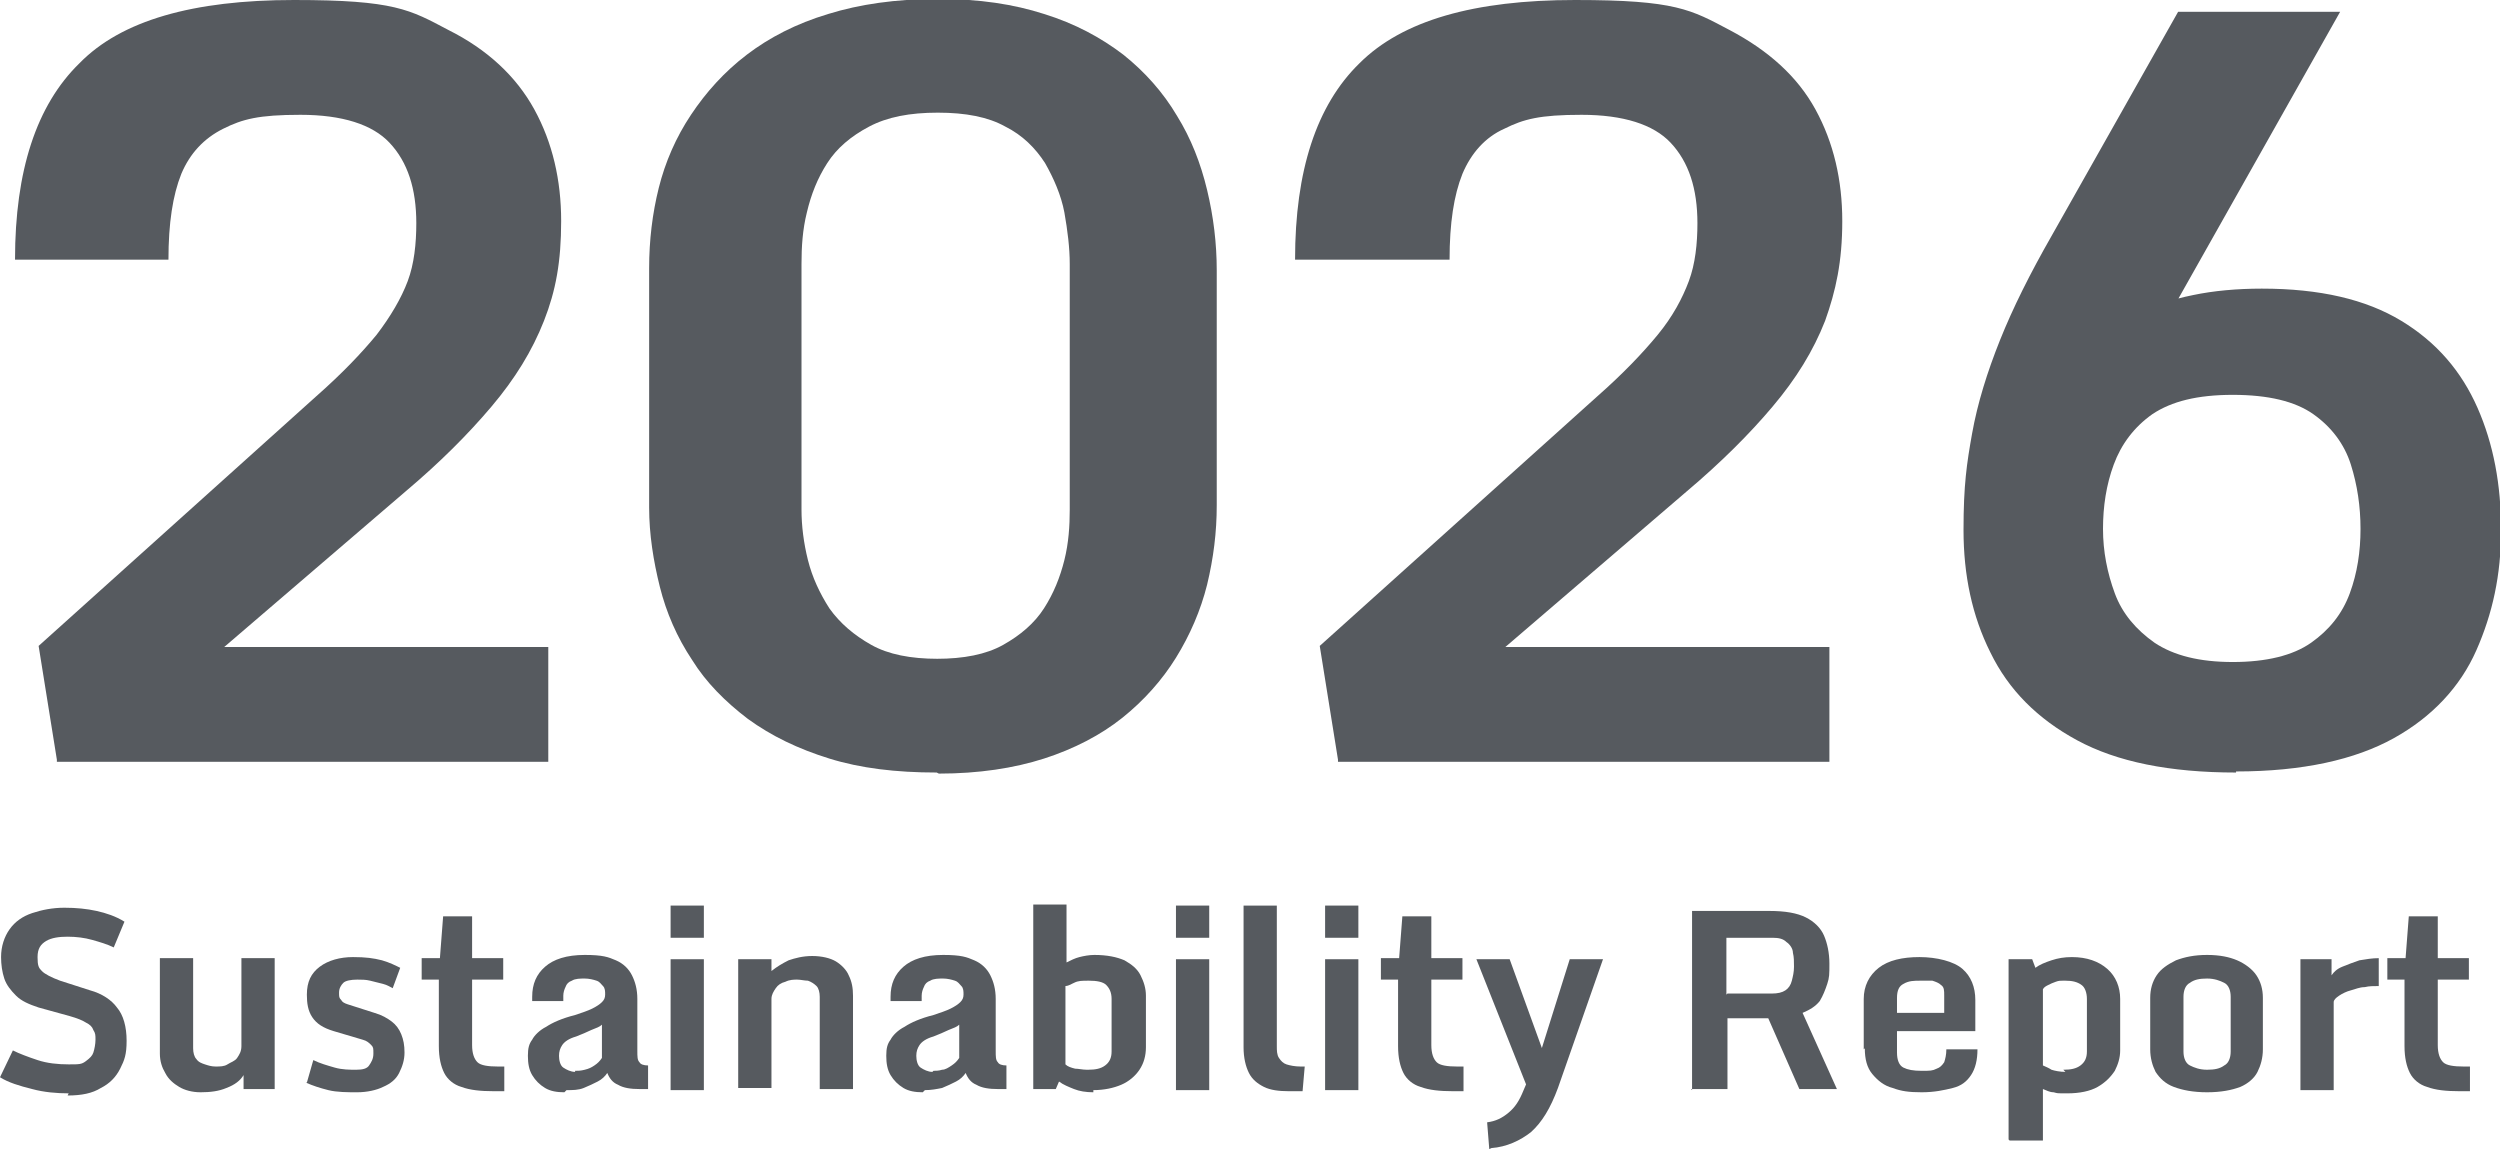
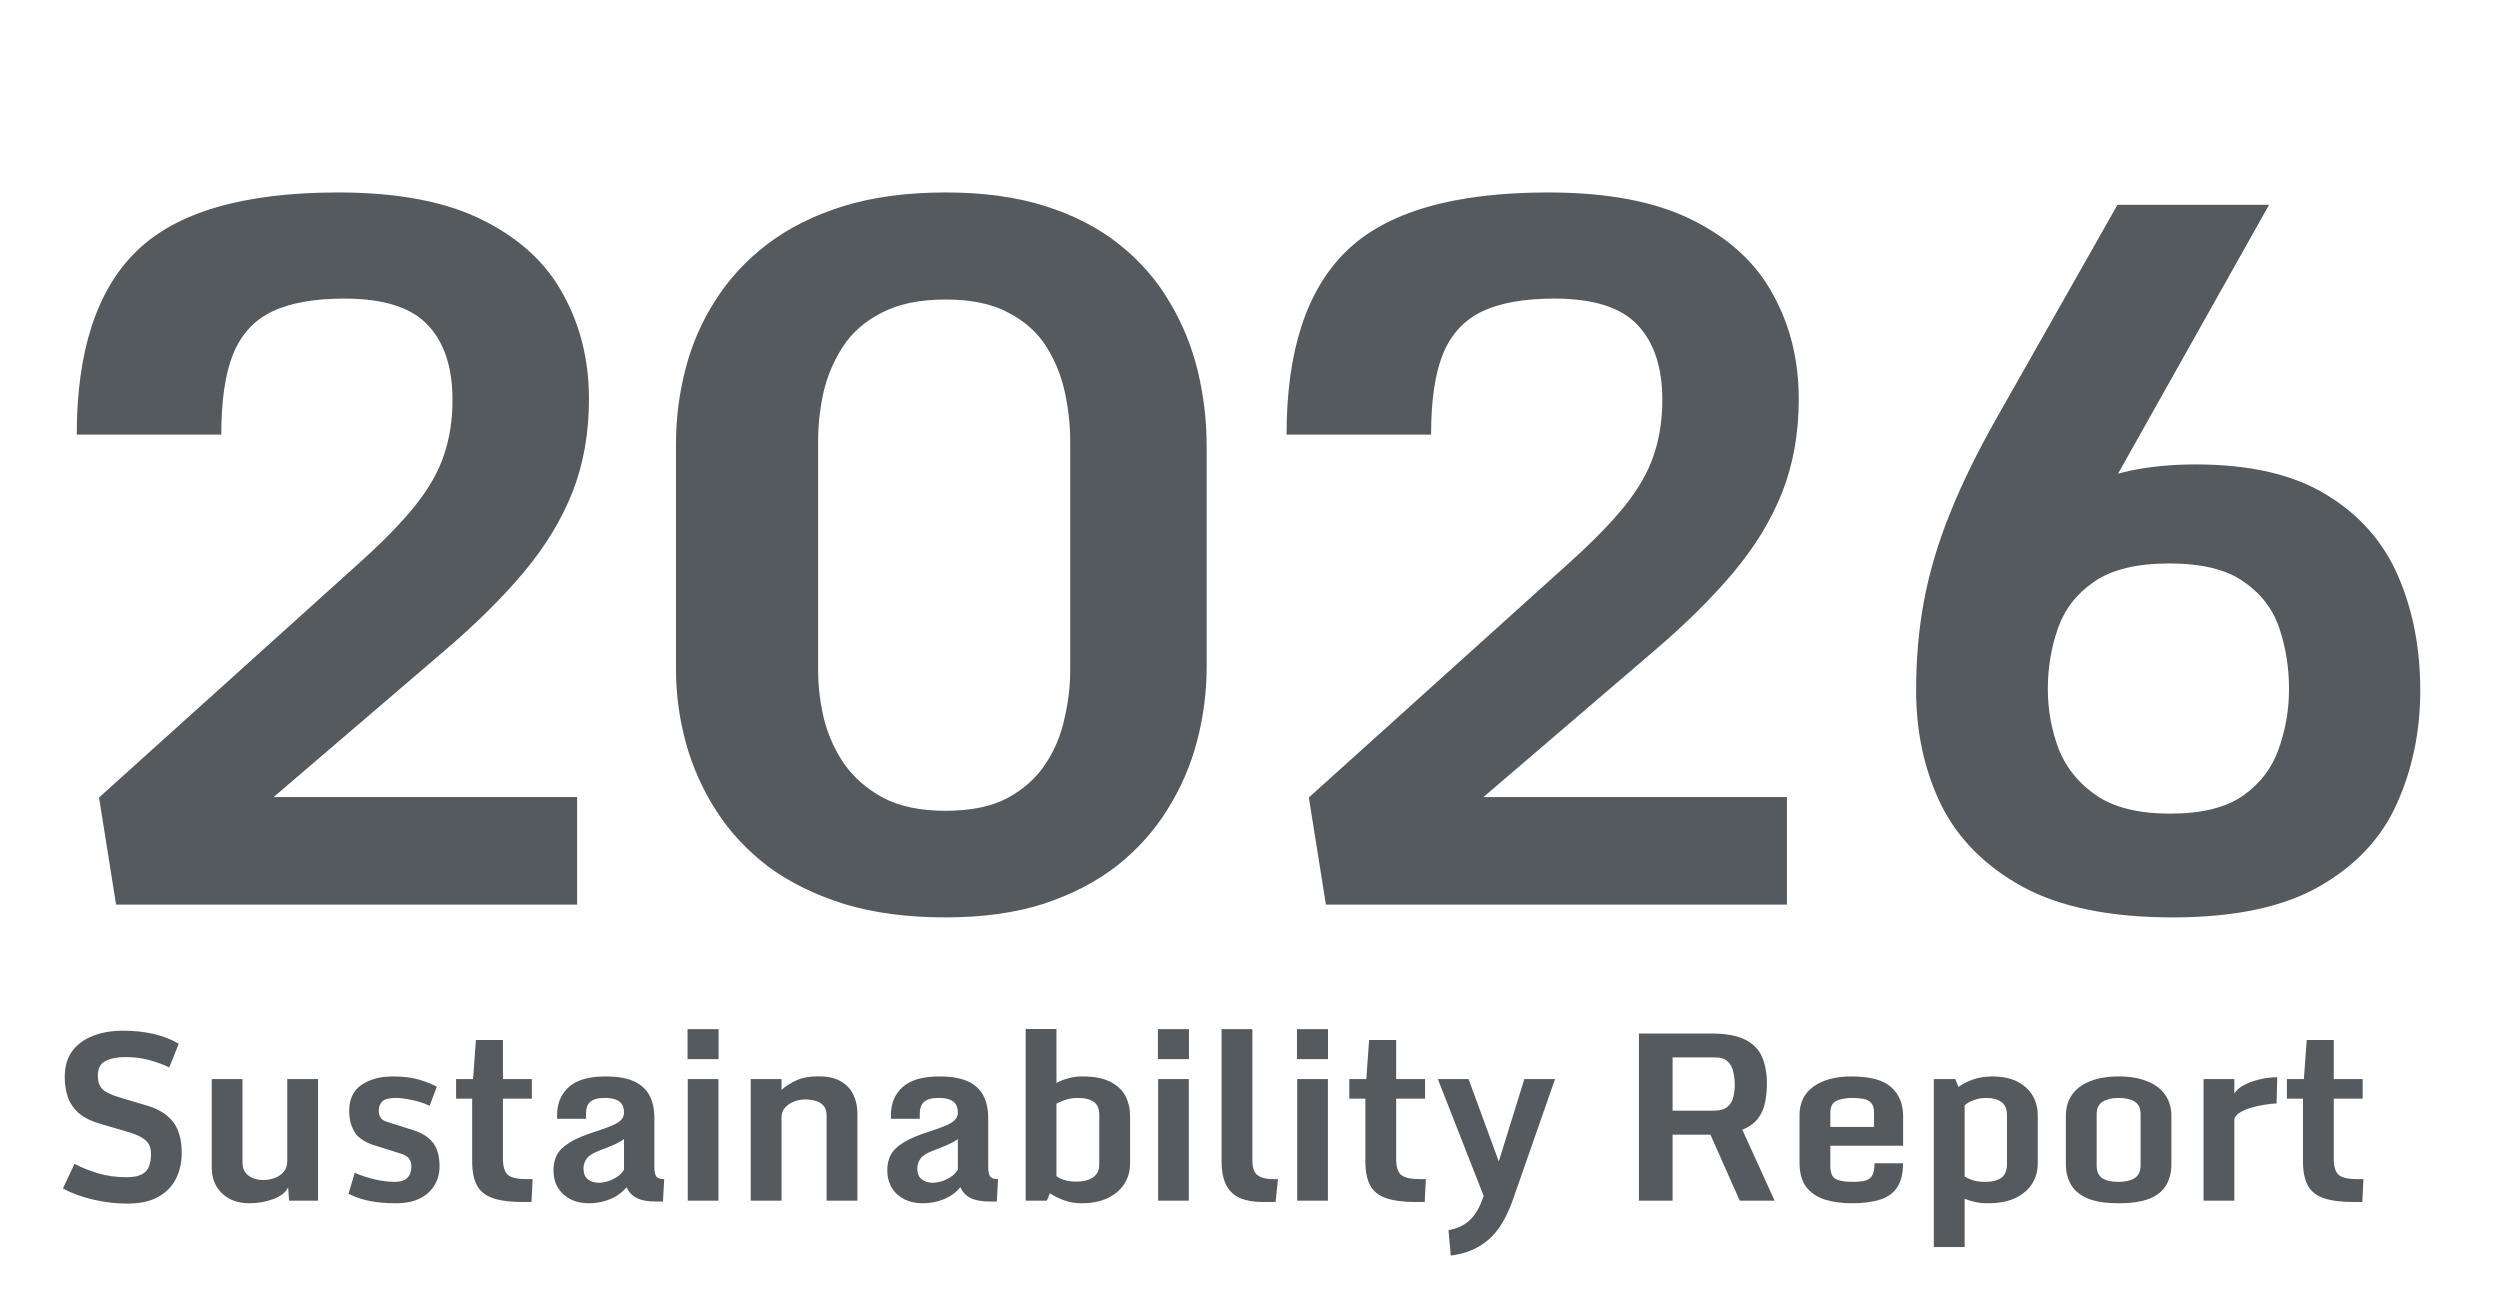
- <svg xmlns="http://www.w3.org/2000/svg" id="Layer_1" version="1.1" viewBox="0 0 233 107">
-   <defs>
-     <style>
-       .st0 {
-         fill: #565a5f;
-       }
-     </style>
-   </defs>
-   <g>
-     <path class="st0" d="M5.3,70.8l-1.7-10.6,25.8-23.2c2.5-2.2,4.3-4.1,5.7-5.8,1.3-1.7,2.3-3.4,2.9-5s.8-3.5.8-5.4c0-3.2-.8-5.7-2.5-7.5-1.6-1.7-4.4-2.6-8.3-2.6s-5.4.4-7.2,1.3-3.1,2.3-3.9,4.2c-.8,2-1.2,4.6-1.2,8H1.4c0-8.3,2-14.4,6-18.3C11.3,1.9,18,0,27.4,0s10.8.9,14.4,2.8c3.6,1.8,6.3,4.3,8,7.4,1.7,3.1,2.5,6.6,2.5,10.4s-.5,6.5-1.6,9.3c-1.1,2.8-2.7,5.4-4.9,8s-4.8,5.2-8,7.9l-19,16.3-.5-1.8h32.8v10.7H5.3Z" />
-     <path class="st0" d="M87.3,72c-3.8,0-7.1-.4-10-1.3-2.9-.9-5.4-2.1-7.6-3.7-2.1-1.6-3.9-3.4-5.2-5.5-1.4-2.1-2.4-4.4-3-6.8s-1-4.9-1-7.4v-22.3c0-2.6.3-5.1.9-7.5.6-2.4,1.6-4.7,3-6.8s3.1-4,5.2-5.6c2.1-1.6,4.6-2.9,7.6-3.8,2.9-.9,6.3-1.4,10.2-1.4s7.1.5,9.9,1.4c2.9.9,5.3,2.2,7.4,3.8,2,1.6,3.7,3.5,5,5.7,1.3,2.1,2.2,4.4,2.8,6.9.6,2.5.9,5,.9,7.5v21.9c0,2.5-.3,4.9-.9,7.4-.6,2.4-1.6,4.7-2.9,6.8-1.3,2.1-3,4-5,5.6-2,1.6-4.5,2.9-7.3,3.8-2.8.9-6.1,1.4-9.8,1.4ZM87.3,61.4c2.5,0,4.6-.4,6.2-1.3,1.6-.9,2.9-2,3.8-3.4.9-1.4,1.5-2.9,1.9-4.5.4-1.6.5-3.2.5-4.7v-22.9c0-1.5-.2-3.1-.5-4.8-.3-1.6-1-3.2-1.8-4.6-.9-1.4-2.1-2.6-3.7-3.4-1.6-.9-3.7-1.3-6.3-1.3s-4.7.4-6.4,1.3c-1.7.9-3,2-3.9,3.4-.9,1.4-1.5,2.9-1.9,4.6-.4,1.6-.5,3.2-.5,4.8v22.9c0,1.5.2,3.1.6,4.7.4,1.6,1.1,3.1,2,4.5,1,1.4,2.3,2.5,3.9,3.4,1.6.9,3.7,1.3,6.2,1.3Z" />
-     <path class="st0" d="M124.7,70.8l-1.7-10.6,25.8-23.2c2.5-2.2,4.3-4.1,5.7-5.8s2.3-3.4,2.9-5,.8-3.5.8-5.4c0-3.2-.8-5.7-2.5-7.5-1.6-1.7-4.4-2.6-8.3-2.6s-5.4.4-7.2,1.3c-1.8.8-3.1,2.3-3.9,4.2-.8,2-1.2,4.6-1.2,8h-14.4c0-8.3,2-14.4,6-18.3C130.7,1.9,137.4,0,146.8,0s10.8.9,14.4,2.8,6.3,4.3,8,7.4c1.7,3.1,2.5,6.6,2.5,10.4s-.6,6.5-1.6,9.3c-1.1,2.8-2.7,5.4-4.9,8-2.1,2.5-4.8,5.2-8,7.9l-19,16.3-.5-1.8h32.8v10.7h-45.8Z" />
-     <path class="st0" d="M208.4,72c-6.2,0-11.1-1-14.8-3s-6.4-4.7-8.1-8.2c-1.7-3.4-2.5-7.2-2.5-11.4s.3-6.2.8-9,1.4-5.7,2.6-8.7,2.8-6.2,4.8-9.7l11.8-20.9h15.1l-17.2,30.5-1.8-2.3c1.6-.8,3.3-1.4,5.3-1.8,1.9-.4,4.1-.6,6.4-.6,5.4,0,9.7,1,13,3,3.3,2,5.6,4.7,7.1,8.1s2.2,7.2,2.2,11.4-.8,7.8-2.3,11.2c-1.5,3.4-4.1,6.2-7.7,8.2s-8.5,3.1-14.7,3.1ZM208.1,61.7c3.1,0,5.6-.6,7.3-1.8,1.7-1.2,2.9-2.7,3.6-4.6.7-1.9,1-3.9,1-6s-.3-4.1-.9-6c-.6-1.9-1.8-3.5-3.5-4.7-1.7-1.2-4.2-1.8-7.5-1.8s-5.7.6-7.5,1.8c-1.7,1.2-2.9,2.8-3.6,4.7-.7,1.9-1,3.9-1,6s.4,4.1,1.1,6c.7,1.9,2,3.4,3.7,4.6,1.8,1.2,4.2,1.8,7.3,1.8Z" />
-   </g>
-   <g>
-     <path class="st0" d="M6.4,101.9c-1.1,0-2.3-.1-3.4-.4-1.2-.3-2.2-.6-3-1.1l1.2-2.5c.6.3,1.4.6,2.3.9.9.3,1.9.4,2.9.4s1.2,0,1.6-.3.6-.5.7-.8.2-.8.2-1.2,0-.6-.2-.9c-.1-.3-.3-.5-.7-.7-.3-.2-.8-.4-1.5-.6l-2.9-.8c-.9-.3-1.6-.6-2.1-1.1-.5-.5-.9-1-1.1-1.6-.2-.6-.3-1.3-.3-2,0-1,.3-1.9.8-2.6.5-.7,1.2-1.2,2.1-1.5s1.9-.5,3-.5,2.1.1,3,.3c.9.2,1.8.5,2.6,1l-1,2.4c-.6-.3-1.3-.5-2-.7-.7-.2-1.5-.3-2.3-.3s-1.5.1-2,.4-.8.7-.8,1.5.1,1,.4,1.3c.3.3.9.6,1.7.9l2.8.9c1.1.3,2,.9,2.5,1.6.6.7.9,1.8.9,3.1s-.2,1.8-.6,2.6c-.4.8-1,1.4-1.8,1.8-.8.5-1.8.7-3.1.7Z" />
-     <path class="st0" d="M18.7,101.8c-.8,0-1.5-.2-2-.5s-1-.7-1.3-1.3c-.3-.5-.5-1.1-.5-1.8v-8.9h3.1v8.4c0,.4.1.8.3,1,.2.3.5.4.8.5.3.1.6.2,1,.2s.8,0,1.1-.2.7-.3.9-.6c.2-.3.4-.6.4-1.1v-8.2h3.1v12.2h-2.9v-1.3c-.3.5-.8.9-1.6,1.2-.7.3-1.5.4-2.4.4Z" />
-     <path class="st0" d="M28.6,100.9l.6-2.1c.6.3,1.3.5,2,.7.7.2,1.4.2,2,.2s1-.1,1.2-.4.4-.6.4-1.1,0-.6-.2-.8c-.2-.2-.4-.4-.8-.5l-2.7-.8c-1-.3-1.6-.7-2-1.3s-.5-1.3-.5-2.1c0-1.2.4-2,1.2-2.6.8-.6,1.9-.9,3.1-.9s1.9.1,2.7.3c.7.2,1.3.5,1.7.7l-.7,1.9c-.2-.1-.5-.3-.9-.4-.4-.1-.8-.2-1.2-.3s-.8-.1-1.2-.1c-.6,0-1.1.1-1.3.3-.2.2-.4.5-.4.9s0,.5.2.7c.1.2.3.3.6.4l2.5.8c.7.2,1.2.5,1.6.8.4.3.7.7.9,1.2.2.5.3,1,.3,1.7s-.2,1.3-.5,1.9c-.3.6-.8,1-1.5,1.3-.6.3-1.5.5-2.4.5s-1.9,0-2.7-.2c-.8-.2-1.4-.4-2.1-.7Z" />
-     <path class="st0" d="M40.9,97.6v-6.3h-1.6v-2h1.7l.3-3.9h2.7v3.9h2.9v2h-2.9v6.1c0,.8.2,1.3.5,1.6.3.3,1,.4,1.9.4h.6v2.3h-1c-1.2,0-2.2-.1-3-.4-.7-.2-1.3-.7-1.6-1.3-.3-.6-.5-1.4-.5-2.5Z" />
-     <path class="st0" d="M52.6,101.8c-.7,0-1.3-.1-1.8-.4-.5-.3-.9-.7-1.2-1.2-.3-.5-.4-1.1-.4-1.8s.1-1.1.4-1.5c.2-.4.7-.9,1.3-1.2.6-.4,1.5-.8,2.7-1.1.6-.2,1.2-.4,1.6-.6.4-.2.7-.4.9-.6.2-.2.3-.4.3-.7s0-.6-.2-.8-.3-.4-.6-.5c-.3-.1-.7-.2-1.1-.2s-.9,0-1.2.2c-.3.1-.5.3-.6.6-.1.2-.2.5-.2.8v.5h-2.9v-.4c0-1.2.4-2.1,1.2-2.8.8-.7,2-1.1,3.7-1.1s2.2.2,2.9.5c.7.3,1.2.8,1.5,1.4s.5,1.3.5,2.2v4.8c0,.6,0,.9.2,1.1.1.2.4.3.8.3v2.2h-.8c-.8,0-1.5-.1-2-.4-.5-.2-.8-.6-1-1.1-.2.3-.5.6-.9.8-.4.2-.8.4-1.3.6s-1,.2-1.6.2ZM53.6,99.8c.3,0,.5,0,.9-.1s.6-.2.9-.4c.3-.2.5-.4.7-.7v-3.1c-.2.2-.5.3-1,.5-.4.2-.9.4-1.4.6-.7.2-1.1.5-1.3.8-.2.3-.3.6-.3,1s.1.9.4,1.1c.3.2.7.4,1.1.4Z" />
-     <path class="st0" d="M62.5,87.4v-3h3.1v3h-3.1ZM62.5,89.4h3.1v12.2h-3.1v-12.2Z" />
-     <path class="st0" d="M68.8,89.4h3.1v1.1c.5-.4,1-.7,1.6-1,.6-.2,1.3-.4,2.2-.4s1.7.2,2.2.5,1,.8,1.2,1.3c.3.6.4,1.2.4,1.9v8.7h-3.1v-8.6c0-.4-.1-.8-.3-1-.2-.2-.5-.4-.8-.5-.3,0-.7-.1-1-.1s-.7,0-1.1.2c-.4.1-.7.3-.9.6-.2.3-.4.6-.4,1v8.3h-3.1v-12.2Z" />
-     <path class="st0" d="M86,101.8c-.7,0-1.3-.1-1.8-.4-.5-.3-.9-.7-1.2-1.2-.3-.5-.4-1.1-.4-1.8s.1-1.1.4-1.5c.2-.4.7-.9,1.3-1.2.6-.4,1.5-.8,2.7-1.1.6-.2,1.2-.4,1.6-.6.4-.2.7-.4.9-.6.2-.2.3-.4.3-.7s0-.6-.2-.8-.3-.4-.6-.5c-.3-.1-.7-.2-1.1-.2s-.9,0-1.2.2c-.3.1-.5.3-.6.6-.1.2-.2.5-.2.8v.5h-2.9v-.4c0-1.2.4-2.1,1.2-2.8.8-.7,2-1.1,3.7-1.1s2.2.2,2.9.5c.7.3,1.2.8,1.5,1.4s.5,1.3.5,2.2v4.8c0,.6,0,.9.2,1.1.1.2.4.3.8.3v2.2h-.8c-.8,0-1.5-.1-2-.4-.5-.2-.8-.6-1-1.1-.2.3-.5.6-.9.8-.4.2-.8.4-1.3.6-.5.1-1,.2-1.6.2ZM87,99.8c.2,0,.5,0,.8-.1.3,0,.6-.2.9-.4.3-.2.5-.4.7-.7v-3.1c-.2.2-.5.3-1,.5-.4.2-.9.4-1.4.6-.7.2-1.1.5-1.3.8s-.3.6-.3,1,.1.9.4,1.1c.3.2.7.4,1.1.4Z" />
-     <path class="st0" d="M101.9,101.8c-.7,0-1.3-.1-1.8-.3-.5-.2-1-.4-1.4-.7l-.3.7h-2.1v-17.2h3.1v5.4c.4-.2.8-.4,1.2-.5.4-.1.9-.2,1.4-.2,1.2,0,2.1.2,2.8.5.7.4,1.2.8,1.5,1.4.3.6.5,1.2.5,1.9v4.8c0,.8-.2,1.5-.6,2.1-.4.6-1,1.1-1.7,1.4-.7.3-1.6.5-2.6.5ZM101.4,99.7c.7,0,1.2-.1,1.6-.4s.6-.7.6-1.3v-4.9c0-.6-.2-1-.5-1.3s-.9-.4-1.6-.4-1,0-1.4.2c-.4.2-.6.3-.8.3v7.3c.2.2.5.3.9.4.3,0,.7.1,1.1.1Z" />
-     <path class="st0" d="M109.6,87.4v-3h3.1v3h-3.1ZM109.6,89.4h3.1v12.2h-3.1v-12.2Z" />
-     <path class="st0" d="M115.9,97.6v-13.2h3.1v13.1c0,.4,0,.8.2,1.1s.4.5.7.6.8.2,1.3.2h.4l-.2,2.3h-1.3c-.9,0-1.7-.1-2.3-.4-.6-.3-1.1-.7-1.4-1.3-.3-.6-.5-1.4-.5-2.4Z" />
-     <path class="st0" d="M123.5,87.4v-3h3.1v3h-3.1ZM123.5,89.4h3.1v12.2h-3.1v-12.2Z" />
-     <path class="st0" d="M130.3,97.6v-6.3h-1.6v-2h1.7l.3-3.9h2.7v3.9h2.9v2h-2.9v6.1c0,.8.2,1.3.5,1.6.3.3,1,.4,1.9.4h.6v2.3h-1c-1.2,0-2.2-.1-3-.4-.7-.2-1.3-.7-1.6-1.3-.3-.6-.5-1.4-.5-2.5Z" />
-     <path class="st0" d="M138.8,107.1l-.2-2.5c.8-.1,1.4-.4,2-.9.6-.5,1-1.1,1.4-2.1l.3-.7.3,1.1-5-12.6h3.1l3.7,10.2h-1.3l3.2-10.2h3.1l-4.2,12c-.7,1.9-1.5,3.2-2.5,4.1-1,.8-2.3,1.4-3.7,1.5Z" />
-     <path class="st0" d="M157.7,101.6v-16.7h7.2c1.5,0,2.6.2,3.4.6.8.4,1.4,1,1.7,1.7.3.7.5,1.6.5,2.6s0,1.3-.2,1.9-.4,1.1-.7,1.6c-.4.5-.9.8-1.6,1.1l3.2,7.1h-3.5l-2.9-6.6h-3.8v6.6h-3.4ZM161,92.6h4.1c.6,0,1-.1,1.3-.3s.5-.5.6-.9c.1-.4.2-.8.2-1.3s0-.9-.1-1.3c0-.4-.3-.8-.6-1-.3-.3-.7-.4-1.3-.4h-4.3v5.3Z" />
-     <path class="st0" d="M173.7,97.8v-4.7c0-1.2.5-2.2,1.4-2.9.9-.7,2.2-1,3.8-1s3.2.4,4,1.1c.8.7,1.2,1.7,1.2,2.9v2.9h-7.3v2c0,.7.2,1.2.6,1.4.4.2.9.3,1.7.3s1,0,1.4-.2c.3-.1.5-.3.7-.6.1-.3.2-.7.2-1.2h2.9c0,1-.2,1.8-.6,2.4s-.9,1-1.7,1.2c-.8.2-1.7.4-2.9.4s-1.9-.1-2.7-.4c-.8-.2-1.4-.7-1.9-1.3s-.7-1.4-.7-2.4ZM181.2,94.2v-1.4c0-.5,0-.8-.3-1-.2-.2-.5-.3-.8-.4-.3,0-.7,0-1.1,0-.6,0-1.1,0-1.6.3-.4.2-.6.6-.6,1.3v1.4h4.4Z" />
-     <path class="st0" d="M187.2,106.2v-16.8h2.2l.3.8c.4-.3.9-.5,1.5-.7.6-.2,1.2-.3,1.9-.3,1.4,0,2.5.4,3.3,1.1s1.2,1.7,1.2,2.8v4.8c0,.7-.2,1.3-.5,1.9-.4.6-.9,1.1-1.6,1.5-.7.4-1.7.6-2.8.6s-.9,0-1.3-.1c-.4,0-.7-.2-1-.3v4.8h-3.1ZM192.3,99.7c.7,0,1.2-.1,1.6-.4s.6-.7.6-1.3v-4.9c0-.6-.2-1.1-.5-1.3-.4-.3-.9-.4-1.5-.4s-.6,0-.9.1-.5.2-.7.3c-.2.1-.4.2-.5.4v7.1c.2.1.5.2.8.4.3.1.8.2,1.3.2Z" />
-     <path class="st0" d="M205.7,101.8c-1.3,0-2.3-.2-3.1-.5s-1.3-.8-1.7-1.4c-.3-.6-.5-1.3-.5-2.1v-4.8c0-.8.2-1.5.6-2.1s1-1,1.8-1.4c.8-.3,1.7-.5,2.9-.5s2.1.2,2.8.5,1.4.8,1.8,1.4c.4.6.6,1.3.6,2.1v4.8c0,.8-.2,1.5-.5,2.1-.3.6-.9,1.1-1.6,1.4-.8.3-1.8.5-3.1.5ZM205.7,99.7c.7,0,1.2-.1,1.6-.4.4-.2.6-.7.6-1.3v-5.1c0-.6-.2-1.1-.6-1.3-.4-.2-.9-.4-1.6-.4s-1.2.1-1.6.4c-.4.2-.6.7-.6,1.3v5.1c0,.6.2,1.1.6,1.3.4.2.9.4,1.6.4Z" />
-     <path class="st0" d="M214.2,89.4h3.1v1.5c.2-.3.5-.6,1-.8.5-.2,1-.4,1.6-.6.6-.1,1.2-.2,1.8-.2v2.6c-.5,0-.9,0-1.3.1-.5,0-.9.2-1.3.3-.4.1-.8.3-1.1.5s-.5.4-.5.6v8.2h-3.1v-12.2Z" />
-     <path class="st0" d="M224.1,97.6v-6.3h-1.6v-2h1.7l.3-3.9h2.7v3.9h2.9v2h-2.9v6.1c0,.8.2,1.3.5,1.6.3.3,1,.4,1.9.4h.6v2.3h-1c-1.2,0-2.2-.1-3-.4-.7-.2-1.3-.7-1.6-1.3-.3-.6-.5-1.4-.5-2.5Z" />
-   </g>
+ <svg xmlns="http://www.w3.org/2000/svg" width="152" height="79" viewBox="0 0 152 79" fill="none">
+   <path d="M7.058 55L6.021 48.489L21.779 34.287C23.277 32.942 24.439 31.752 25.265 30.714C26.091 29.677 26.667 28.659 26.994 27.661C27.339 26.643 27.512 25.529 27.512 24.319C27.512 22.341 27.013 20.823 26.014 19.767C25.015 18.692 23.325 18.154 20.944 18.154C19.119 18.154 17.66 18.413 16.565 18.932C15.47 19.45 14.673 20.314 14.174 21.524C13.694 22.715 13.454 24.348 13.454 26.422H4.667C4.667 21.352 5.877 17.635 8.297 15.273C10.736 12.891 14.827 11.701 20.569 11.701C24.218 11.701 27.157 12.267 29.385 13.4C31.613 14.514 33.236 16.022 34.253 17.923C35.291 19.805 35.809 21.918 35.809 24.261C35.809 26.335 35.473 28.227 34.801 29.936C34.129 31.627 33.139 33.249 31.834 34.805C30.527 36.361 28.905 37.965 26.965 39.616L15.326 49.584L15.009 48.46H35.089V55H7.058ZM57.492 55.778C55.187 55.778 53.142 55.509 51.355 54.971C49.569 54.414 48.023 53.656 46.717 52.695C45.43 51.716 44.374 50.583 43.548 49.296C42.722 48.009 42.108 46.636 41.705 45.176C41.301 43.697 41.099 42.19 41.099 40.653V27.027C41.099 25.452 41.291 23.925 41.676 22.446C42.06 20.948 42.665 19.556 43.491 18.269C44.316 16.963 45.373 15.82 46.66 14.841C47.946 13.861 49.483 13.093 51.269 12.536C53.074 11.979 55.148 11.701 57.492 11.701C59.796 11.701 61.822 11.979 63.57 12.536C65.318 13.093 66.816 13.871 68.064 14.87C69.313 15.868 70.321 17.021 71.089 18.327C71.877 19.633 72.453 21.035 72.818 22.533C73.183 24.031 73.365 25.567 73.365 27.142V40.538C73.365 42.055 73.173 43.553 72.789 45.032C72.405 46.511 71.809 47.894 71.003 49.181C70.215 50.467 69.198 51.61 67.949 52.609C66.701 53.588 65.212 54.366 63.484 54.942C61.755 55.499 59.758 55.778 57.492 55.778ZM57.492 49.296C59.028 49.296 60.286 49.037 61.266 48.518C62.245 47.98 63.013 47.289 63.57 46.444C64.127 45.599 64.511 44.677 64.722 43.678C64.953 42.679 65.068 41.719 65.068 40.797V26.796C65.068 25.855 64.963 24.885 64.751 23.887C64.54 22.888 64.166 21.956 63.628 21.092C63.09 20.228 62.322 19.537 61.323 19.018C60.344 18.48 59.066 18.211 57.492 18.211C55.917 18.211 54.62 18.48 53.602 19.018C52.584 19.537 51.797 20.228 51.24 21.092C50.683 21.956 50.289 22.888 50.059 23.887C49.848 24.885 49.742 25.855 49.742 26.796V40.797C49.742 41.719 49.857 42.679 50.088 43.678C50.337 44.677 50.75 45.599 51.327 46.444C51.922 47.289 52.719 47.98 53.718 48.518C54.716 49.037 55.974 49.296 57.492 49.296ZM80.615 55L79.577 48.489L95.336 34.287C96.834 32.942 97.996 31.752 98.822 30.714C99.647 29.677 100.224 28.659 100.55 27.661C100.896 26.643 101.069 25.529 101.069 24.319C101.069 22.341 100.569 20.823 99.571 19.767C98.572 18.692 96.882 18.154 94.5 18.154C92.676 18.154 91.216 18.413 90.121 18.932C89.027 19.45 88.23 20.314 87.73 21.524C87.25 22.715 87.01 24.348 87.01 26.422H78.223C78.223 21.352 79.433 17.635 81.853 15.273C84.292 12.891 88.383 11.701 94.126 11.701C97.775 11.701 100.713 12.267 102.941 13.4C105.169 14.514 106.792 16.022 107.81 17.923C108.847 19.805 109.365 21.918 109.365 24.261C109.365 26.335 109.029 28.227 108.357 29.936C107.685 31.627 106.696 33.249 105.39 34.805C104.084 36.361 102.461 37.965 100.521 39.616L88.883 49.584L88.566 48.46H108.645V55H80.615ZM132.085 55.778C128.321 55.778 125.296 55.163 123.01 53.934C120.725 52.686 119.064 51.024 118.027 48.95C117.009 46.857 116.5 44.533 116.5 41.978C116.5 40.039 116.663 38.205 116.989 36.476C117.316 34.748 117.844 32.981 118.574 31.175C119.304 29.351 120.283 27.363 121.512 25.212L128.743 12.45H137.962L127.476 31.118L126.352 29.706C127.312 29.226 128.378 28.861 129.55 28.611C130.741 28.362 132.056 28.237 133.497 28.237C136.8 28.237 139.45 28.851 141.448 30.081C143.445 31.291 144.895 32.933 145.798 35.007C146.701 37.081 147.152 39.405 147.152 41.978C147.152 44.456 146.681 46.742 145.74 48.835C144.818 50.928 143.253 52.609 141.045 53.877C138.855 55.144 135.869 55.778 132.085 55.778ZM131.941 49.469C133.862 49.469 135.34 49.104 136.378 48.374C137.415 47.644 138.135 46.703 138.538 45.551C138.961 44.379 139.172 43.16 139.172 41.892C139.172 40.605 138.98 39.386 138.596 38.233C138.212 37.062 137.492 36.111 136.435 35.381C135.398 34.632 133.881 34.258 131.883 34.258C129.905 34.258 128.378 34.632 127.303 35.381C126.247 36.111 125.517 37.062 125.113 38.233C124.71 39.386 124.508 40.605 124.508 41.892C124.508 43.16 124.729 44.379 125.171 45.551C125.632 46.703 126.4 47.644 127.476 48.374C128.551 49.104 130.04 49.469 131.941 49.469Z" fill="#555A5F" />
+   <path d="M7.737 73.179C7.044 73.179 6.346 73.096 5.644 72.931C4.941 72.766 4.336 72.541 3.826 72.256L4.528 70.763C4.919 70.969 5.384 71.157 5.926 71.327C6.472 71.492 7.06 71.575 7.689 71.575C8.106 71.575 8.421 71.515 8.632 71.396C8.847 71.276 8.992 71.111 9.065 70.9C9.144 70.684 9.183 70.439 9.183 70.163C9.183 69.975 9.15 69.803 9.086 69.647C9.022 69.487 8.889 69.34 8.687 69.207C8.489 69.069 8.187 68.94 7.778 68.821L6.043 68.311C5.492 68.146 5.063 67.926 4.756 67.65C4.453 67.371 4.239 67.045 4.115 66.673C3.996 66.301 3.936 65.9 3.936 65.468C3.936 64.835 4.09 64.311 4.398 63.898C4.71 63.485 5.132 63.178 5.664 62.976C6.201 62.769 6.803 62.666 7.468 62.666C8.138 62.666 8.756 62.73 9.32 62.859C9.885 62.987 10.401 63.187 10.869 63.458L10.291 64.897C9.915 64.718 9.504 64.569 9.059 64.449C8.613 64.33 8.143 64.27 7.647 64.27C7.129 64.27 6.715 64.35 6.408 64.511C6.1 64.667 5.947 64.963 5.947 65.399C5.947 65.748 6.036 66.017 6.215 66.205C6.399 66.393 6.748 66.565 7.262 66.721L8.99 67.237C9.674 67.444 10.188 67.772 10.532 68.222C10.876 68.672 11.048 69.296 11.048 70.095C11.048 70.668 10.934 71.189 10.704 71.657C10.475 72.121 10.117 72.49 9.63 72.766C9.144 73.041 8.512 73.179 7.737 73.179ZM15.165 73.158C14.693 73.158 14.284 73.064 13.94 72.876C13.6 72.688 13.336 72.431 13.148 72.105C12.965 71.779 12.873 71.41 12.873 70.996V65.606H14.745V70.694C14.745 70.951 14.81 71.157 14.938 71.313C15.067 71.465 15.227 71.575 15.42 71.644C15.613 71.713 15.806 71.747 15.998 71.747C16.228 71.747 16.455 71.708 16.68 71.63C16.905 71.552 17.091 71.428 17.238 71.258C17.389 71.088 17.465 70.866 17.465 70.59V65.606H19.337V73H17.575L17.52 72.188C17.373 72.495 17.073 72.734 16.618 72.904C16.164 73.073 15.679 73.158 15.165 73.158ZM21.19 72.58L21.568 71.306C21.963 71.476 22.376 71.612 22.808 71.713C23.244 71.809 23.643 71.857 24.005 71.857C24.345 71.857 24.598 71.777 24.763 71.616C24.928 71.451 25.011 71.226 25.011 70.942C25.011 70.726 24.962 70.558 24.866 70.439C24.774 70.315 24.614 70.216 24.384 70.143L22.759 69.633C22.176 69.45 21.775 69.179 21.554 68.821C21.339 68.463 21.231 68.036 21.231 67.54C21.231 66.834 21.479 66.308 21.974 65.964C22.475 65.62 23.113 65.447 23.888 65.447C24.522 65.447 25.059 65.514 25.499 65.647C25.94 65.78 26.294 65.922 26.56 66.074L26.119 67.237C25.977 67.159 25.789 67.084 25.555 67.01C25.32 66.937 25.07 66.877 24.804 66.831C24.542 66.781 24.295 66.755 24.061 66.755C23.666 66.755 23.395 66.824 23.248 66.962C23.101 67.1 23.028 67.29 23.028 67.534C23.028 67.69 23.064 67.827 23.138 67.947C23.211 68.061 23.342 68.148 23.53 68.208L25.059 68.69C25.477 68.819 25.805 68.984 26.043 69.186C26.287 69.383 26.461 69.624 26.567 69.909C26.672 70.193 26.725 70.528 26.725 70.914C26.725 71.327 26.626 71.703 26.429 72.043C26.236 72.383 25.942 72.653 25.548 72.855C25.157 73.057 24.666 73.158 24.074 73.158C23.45 73.158 22.908 73.11 22.45 73.014C21.995 72.922 21.575 72.777 21.19 72.58ZM28.708 70.611V66.797H27.73V65.606H28.763L28.935 63.23H30.58V65.606H32.336V66.797H30.58V70.473C30.58 70.932 30.679 71.251 30.876 71.43C31.078 71.605 31.462 71.692 32.026 71.692H32.384L32.315 73.083H31.806C31.062 73.083 30.463 73.009 30.009 72.862C29.555 72.715 29.224 72.463 29.017 72.105C28.811 71.742 28.708 71.244 28.708 70.611ZM35.792 73.158C35.37 73.158 34.998 73.076 34.677 72.91C34.355 72.745 34.103 72.511 33.919 72.208C33.74 71.905 33.651 71.55 33.651 71.141C33.651 70.792 33.722 70.483 33.864 70.212C34.007 69.941 34.266 69.691 34.642 69.461C35.019 69.227 35.558 69 36.26 68.78C36.646 68.656 36.963 68.541 37.21 68.435C37.458 68.33 37.642 68.215 37.761 68.091C37.88 67.967 37.94 67.82 37.94 67.65C37.94 67.453 37.901 67.288 37.823 67.155C37.745 67.022 37.621 66.923 37.451 66.859C37.282 66.79 37.057 66.755 36.777 66.755C36.465 66.755 36.226 66.797 36.061 66.879C35.895 66.962 35.781 67.077 35.716 67.224C35.657 67.371 35.627 67.54 35.627 67.733V68.022H33.871V67.802C33.871 67.086 34.11 66.515 34.587 66.088C35.065 65.661 35.808 65.447 36.818 65.447C37.557 65.447 38.142 65.551 38.574 65.757C39.005 65.964 39.315 66.255 39.503 66.632C39.691 67.003 39.785 67.444 39.785 67.954V70.879C39.785 71.215 39.827 71.435 39.909 71.54C39.996 71.641 40.155 71.692 40.384 71.692L40.309 73.055H39.916C39.402 73.055 39.003 72.984 38.718 72.842C38.434 72.699 38.225 72.479 38.092 72.181C37.959 72.355 37.779 72.518 37.555 72.669C37.334 72.816 37.075 72.933 36.777 73.021C36.483 73.112 36.155 73.158 35.792 73.158ZM36.419 71.912C36.57 71.912 36.742 71.885 36.935 71.83C37.128 71.77 37.314 71.683 37.493 71.568C37.676 71.453 37.825 71.306 37.94 71.127V69.255C37.816 69.356 37.619 69.468 37.348 69.592C37.077 69.711 36.786 69.828 36.474 69.943C36.065 70.095 35.797 70.262 35.668 70.446C35.54 70.629 35.475 70.827 35.475 71.038C35.475 71.336 35.563 71.556 35.737 71.699C35.911 71.841 36.139 71.912 36.419 71.912ZM41.816 65.606H43.682V73H41.816V65.606ZM41.803 64.394V62.57H43.689V64.394H41.803ZM45.644 65.606H47.517V66.26C47.801 66.017 48.116 65.819 48.46 65.668C48.804 65.516 49.245 65.441 49.782 65.441C50.337 65.441 50.787 65.544 51.131 65.75C51.476 65.952 51.728 66.223 51.889 66.563C52.049 66.902 52.13 67.281 52.13 67.699V73H50.257V67.802C50.257 67.54 50.188 67.341 50.05 67.203C49.917 67.065 49.75 66.971 49.548 66.921C49.35 66.87 49.153 66.845 48.956 66.845C48.731 66.845 48.508 66.886 48.288 66.969C48.068 67.052 47.884 67.173 47.737 67.334C47.59 67.495 47.517 67.696 47.517 67.94V73H45.644V65.606ZM56.088 73.158C55.666 73.158 55.294 73.076 54.973 72.91C54.652 72.745 54.399 72.511 54.216 72.208C54.037 71.905 53.947 71.55 53.947 71.141C53.947 70.792 54.018 70.483 54.161 70.212C54.303 69.941 54.562 69.691 54.939 69.461C55.315 69.227 55.854 69 56.557 68.78C56.942 68.656 57.259 68.541 57.507 68.435C57.755 68.33 57.938 68.215 58.057 68.091C58.177 67.967 58.236 67.82 58.236 67.65C58.236 67.453 58.197 67.288 58.119 67.155C58.041 67.022 57.917 66.923 57.748 66.859C57.578 66.79 57.353 66.755 57.073 66.755C56.761 66.755 56.522 66.797 56.357 66.879C56.192 66.962 56.077 67.077 56.013 67.224C55.953 67.371 55.923 67.54 55.923 67.733V68.022H54.168V67.802C54.168 67.086 54.406 66.515 54.884 66.088C55.361 65.661 56.105 65.447 57.114 65.447C57.853 65.447 58.438 65.551 58.87 65.757C59.301 65.964 59.611 66.255 59.799 66.632C59.987 67.003 60.082 67.444 60.082 67.954V70.879C60.082 71.215 60.123 71.435 60.206 71.54C60.293 71.641 60.451 71.692 60.681 71.692L60.605 73.055H60.212C59.698 73.055 59.299 72.984 59.014 72.842C58.73 72.699 58.521 72.479 58.388 72.181C58.255 72.355 58.076 72.518 57.851 72.669C57.631 72.816 57.371 72.933 57.073 73.021C56.779 73.112 56.451 73.158 56.088 73.158ZM56.715 71.912C56.866 71.912 57.038 71.885 57.231 71.83C57.424 71.77 57.61 71.683 57.789 71.568C57.973 71.453 58.122 71.306 58.236 71.127V69.255C58.113 69.356 57.915 69.468 57.644 69.592C57.374 69.711 57.082 69.828 56.77 69.943C56.361 70.095 56.093 70.262 55.965 70.446C55.836 70.629 55.772 70.827 55.772 71.038C55.772 71.336 55.859 71.556 56.033 71.699C56.208 71.841 56.435 71.912 56.715 71.912ZM65.768 73.158C65.365 73.158 65 73.096 64.674 72.972C64.352 72.849 64.073 72.709 63.834 72.552L63.648 73H62.361V62.563H64.233V65.84C64.458 65.721 64.699 65.626 64.956 65.558C65.213 65.484 65.498 65.447 65.81 65.447C66.526 65.447 67.095 65.558 67.517 65.778C67.944 65.998 68.249 66.29 68.433 66.652C68.616 67.01 68.708 67.398 68.708 67.816V70.735C68.708 71.217 68.587 71.639 68.343 72.002C68.105 72.364 67.765 72.649 67.324 72.855C66.888 73.057 66.37 73.158 65.768 73.158ZM65.459 71.843C65.862 71.843 66.193 71.758 66.45 71.589C66.707 71.419 66.835 71.148 66.835 70.776V67.781C66.835 67.414 66.725 67.153 66.505 66.996C66.285 66.836 65.966 66.755 65.548 66.755C65.213 66.755 64.928 66.804 64.694 66.9C64.46 66.992 64.306 67.058 64.233 67.1V71.513C64.375 71.618 64.552 71.701 64.763 71.761C64.974 71.816 65.206 71.843 65.459 71.843ZM70.416 65.606H72.281V73H70.416V65.606ZM70.402 64.394V62.57H72.288V64.394H70.402ZM74.271 70.57V62.57H76.144V70.542C76.144 70.813 76.183 71.033 76.261 71.203C76.343 71.373 76.481 71.497 76.674 71.575C76.867 71.653 77.131 71.692 77.466 71.692H77.7L77.555 73.083H76.77C76.224 73.083 75.765 73.002 75.393 72.842C75.022 72.681 74.742 72.417 74.553 72.05C74.365 71.683 74.271 71.189 74.271 70.57ZM78.87 65.606H80.736V73H78.87V65.606ZM78.856 64.394V62.57H80.743V64.394H78.856ZM83.015 70.611V66.797H82.037V65.606H83.07L83.242 63.23H84.887V65.606H86.643V66.797H84.887V70.473C84.887 70.932 84.986 71.251 85.183 71.43C85.385 71.605 85.769 71.692 86.333 71.692H86.691L86.622 73.083H86.113C85.369 73.083 84.77 73.009 84.316 72.862C83.862 72.715 83.531 72.463 83.325 72.105C83.118 71.742 83.015 71.244 83.015 70.611ZM88.206 76.339L88.068 74.79C88.532 74.721 88.931 74.547 89.266 74.267C89.606 73.991 89.881 73.576 90.092 73.021L90.257 72.587L90.43 73.282L87.421 65.606H89.287L91.552 71.775H90.767L92.681 65.606H94.547L91.993 72.917C91.593 74.06 91.084 74.889 90.464 75.403C89.849 75.921 89.096 76.234 88.206 76.339ZM99.648 73V62.838H104.034C104.934 62.838 105.629 62.964 106.12 63.217C106.611 63.469 106.951 63.823 107.139 64.277C107.332 64.731 107.428 65.264 107.428 65.874C107.428 66.292 107.389 66.684 107.311 67.052C107.238 67.414 107.093 67.735 106.877 68.015C106.662 68.295 106.347 68.52 105.934 68.69L107.896 73H105.776L103.993 68.986H101.693V73H99.648ZM101.693 67.527H104.206C104.555 67.527 104.819 67.458 104.998 67.32C105.181 67.178 105.305 66.99 105.37 66.755C105.438 66.517 105.473 66.253 105.473 65.964C105.473 65.688 105.443 65.422 105.383 65.165C105.328 64.908 105.216 64.699 105.046 64.539C104.881 64.373 104.628 64.291 104.289 64.291H101.693V67.527ZM109.411 70.687V67.802C109.411 67.049 109.696 66.469 110.265 66.06C110.838 65.652 111.605 65.447 112.564 65.447C113.702 65.447 114.51 65.665 114.988 66.102C115.47 66.537 115.71 67.127 115.71 67.871V69.661H111.284V70.866C111.284 71.302 111.396 71.577 111.621 71.692C111.846 71.802 112.181 71.857 112.626 71.857C112.984 71.857 113.26 71.827 113.452 71.768C113.645 71.703 113.778 71.591 113.852 71.43C113.93 71.265 113.969 71.031 113.969 70.728H115.704C115.704 71.338 115.589 71.82 115.359 72.174C115.134 72.527 114.79 72.78 114.327 72.931C113.868 73.083 113.289 73.158 112.592 73.158C111.99 73.158 111.449 73.085 110.967 72.938C110.485 72.787 110.104 72.532 109.824 72.174C109.549 71.816 109.411 71.32 109.411 70.687ZM113.941 68.518V67.65C113.941 67.375 113.881 67.175 113.762 67.052C113.647 66.923 113.489 66.843 113.287 66.811C113.09 66.774 112.865 66.755 112.612 66.755C112.236 66.755 111.919 66.813 111.662 66.928C111.41 67.038 111.284 67.29 111.284 67.685V68.518H113.941ZM117.576 75.823V65.606H118.884L119.07 66.088C119.314 65.909 119.61 65.757 119.958 65.633C120.307 65.509 120.7 65.447 121.136 65.447C122.003 65.447 122.68 65.668 123.167 66.108C123.653 66.544 123.896 67.118 123.896 67.829V70.756C123.896 71.178 123.789 71.573 123.573 71.94C123.357 72.302 123.024 72.596 122.575 72.821C122.129 73.046 121.558 73.158 120.86 73.158C120.567 73.158 120.303 73.131 120.069 73.076C119.834 73.025 119.628 72.961 119.449 72.883V75.823H117.576ZM120.702 71.857C121.129 71.857 121.455 71.775 121.68 71.609C121.909 71.444 122.024 71.173 122.024 70.797V67.802C122.024 67.43 121.911 67.164 121.686 67.003C121.466 66.838 121.159 66.755 120.764 66.755C120.567 66.755 120.381 66.778 120.206 66.824C120.032 66.87 119.88 66.928 119.752 66.996C119.623 67.065 119.522 67.136 119.449 67.21V71.534C119.564 71.607 119.724 71.68 119.931 71.754C120.142 71.823 120.399 71.857 120.702 71.857ZM128.812 73.158C128.037 73.158 127.412 73.062 126.94 72.869C126.471 72.672 126.132 72.394 125.921 72.036C125.709 71.678 125.604 71.254 125.604 70.763V67.85C125.604 67.345 125.73 66.914 125.983 66.556C126.235 66.198 126.6 65.925 127.077 65.737C127.559 65.544 128.138 65.447 128.812 65.447C129.487 65.447 130.063 65.544 130.54 65.737C131.018 65.925 131.383 66.198 131.635 66.556C131.892 66.914 132.021 67.345 132.021 67.85V70.763C132.021 71.249 131.92 71.674 131.718 72.036C131.516 72.394 131.181 72.672 130.712 72.869C130.249 73.062 129.615 73.158 128.812 73.158ZM128.812 71.857C129.212 71.857 129.533 71.784 129.776 71.637C130.024 71.485 130.148 71.221 130.148 70.845V67.768C130.148 67.391 130.031 67.13 129.797 66.983C129.563 66.831 129.234 66.755 128.812 66.755C128.408 66.755 128.085 66.831 127.841 66.983C127.598 67.13 127.477 67.391 127.477 67.768V70.845C127.477 71.221 127.591 71.485 127.821 71.637C128.05 71.784 128.381 71.857 128.812 71.857ZM133.976 65.606H135.848V66.487C135.959 66.294 136.151 66.124 136.427 65.978C136.707 65.826 137.026 65.709 137.384 65.626C137.742 65.539 138.1 65.496 138.458 65.496L138.416 67.086C138.178 67.1 137.918 67.13 137.638 67.175C137.358 67.221 137.088 67.283 136.826 67.361C136.569 67.439 136.351 67.536 136.172 67.65C135.993 67.765 135.885 67.896 135.848 68.043V73H133.976V65.606ZM140.021 70.611V66.797H139.043V65.606H140.076L140.248 63.23H141.893V65.606H143.649V66.797H141.893V70.473C141.893 70.932 141.992 71.251 142.189 71.43C142.391 71.605 142.775 71.692 143.339 71.692H143.697L143.628 73.083H143.119C142.375 73.083 141.776 73.009 141.322 72.862C140.867 72.715 140.537 72.463 140.33 72.105C140.124 71.742 140.021 71.244 140.021 70.611Z" fill="#555A5F" />
</svg>
